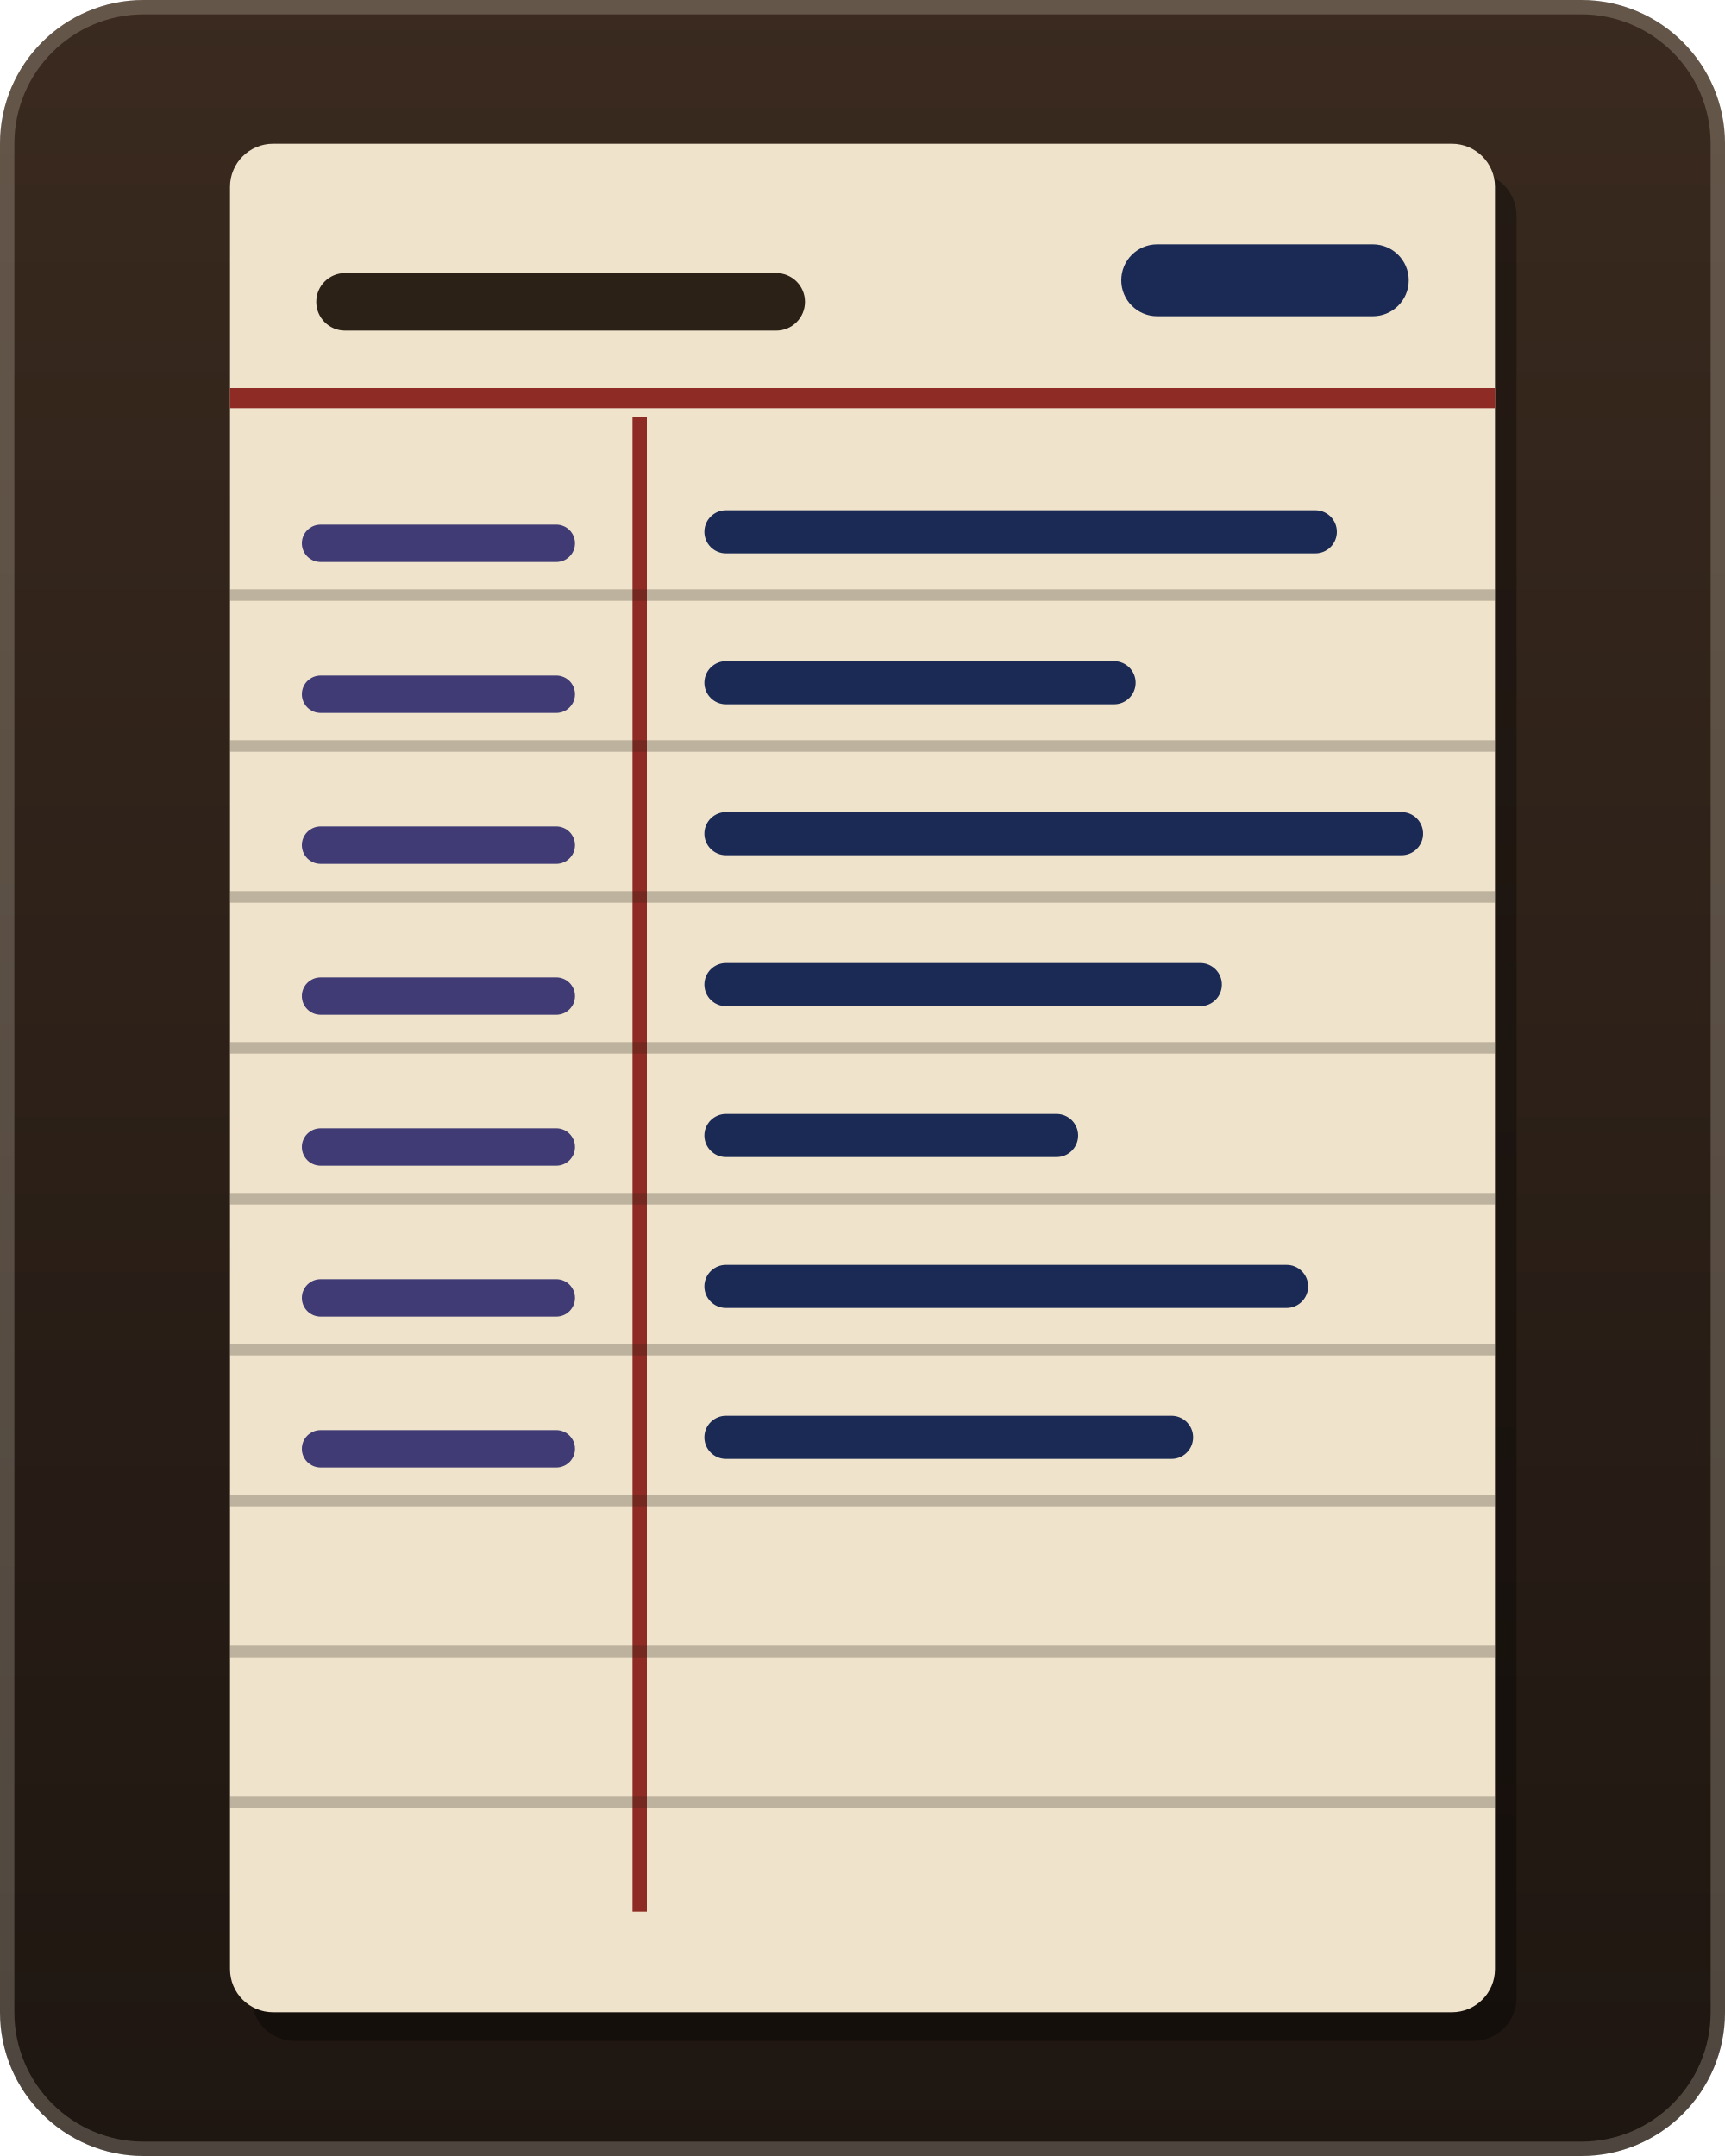
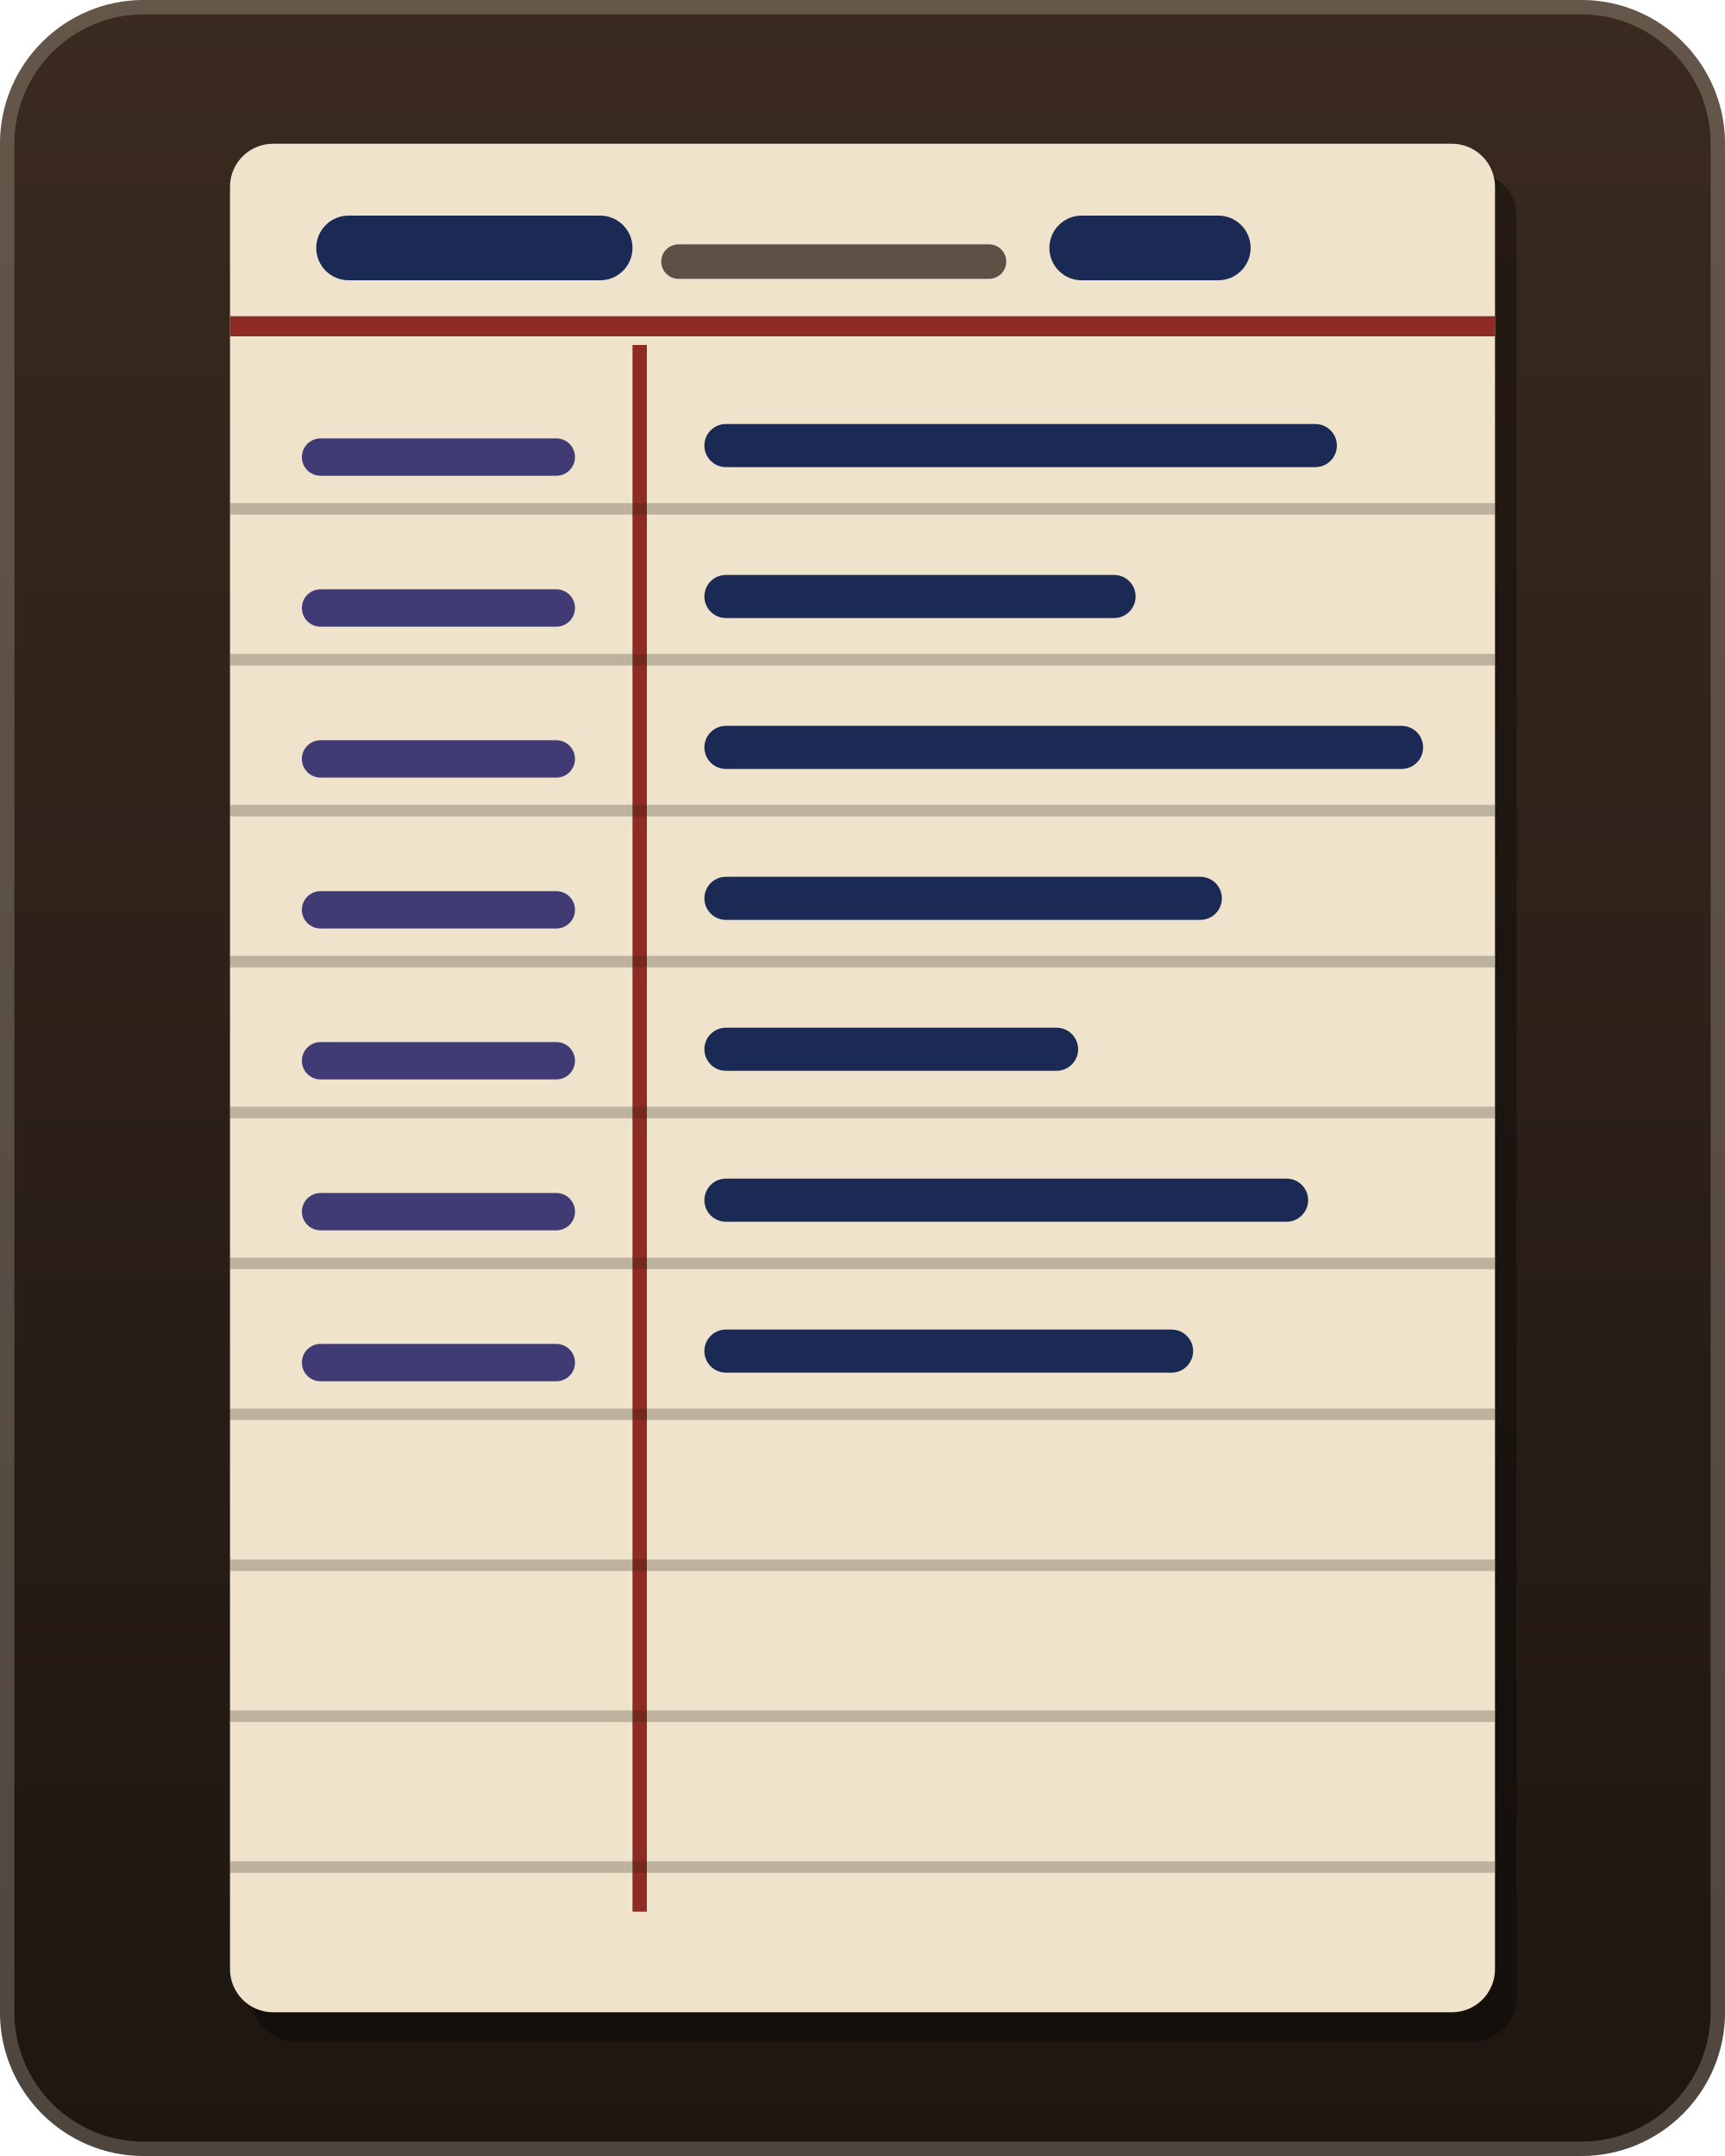
<svg xmlns="http://www.w3.org/2000/svg" width="56" height="70" viewBox="0 0 120 150">
  <defs>
    <linearGradient id="ground" x1="0" y1="0" x2="0" y2="1">
      <stop offset="0" stop-color="#3A2A1F" />
      <stop offset="1" stop-color="#1E1611" />
    </linearGradient>
    <radialGradient id="glow" cx="0.5" cy="0.5" r="0.5">
      <stop offset="0" stop-color="#E9B949" stop-opacity="0.38" />
      <stop offset="1" stop-color="#E9B949" stop-opacity="0" />
    </radialGradient>
    <radialGradient id="lamp" cx="0.5" cy="0.35" r="0.7">
      <stop offset="0" stop-color="#8A5F3C" />
      <stop offset="1" stop-color="#4A3020" />
    </radialGradient>
  </defs>
  <rect x="0" y="0" width="120" height="150" rx="10" fill="url(#ground)" />
  <rect x="17.5" y="12" width="88" height="130" rx="3" fill="#000000" fill-opacity="0.35" />
  <rect x="16" y="10" width="88" height="130" rx="3" fill="#EFE3CC" fill-opacity="1" />
-   <rect x="22" y="19" width="34" height="4" rx="2" fill="#2B2117" fill-opacity="1" />
-   <rect x="78" y="17" width="20" height="5" rx="2.5" fill="#1B2A55" fill-opacity="1" />
-   <rect x="16" y="27" width="88" height="1.4" rx="0" fill="#8E2B24" fill-opacity="1" />
-   <rect x="44" y="29" width="1" height="104" rx="0" fill="#8E2B24" fill-opacity="1" />
-   <rect x="16" y="41" width="88" height="0.8" rx="0" fill="#2B2117" fill-opacity="0.25" />
-   <rect x="21" y="36.5" width="19" height="2.6" rx="1.3" fill="#2E2A6B" fill-opacity="0.9" />
-   <rect x="49" y="35.5" width="44" height="3" rx="1.5" fill="#1B2A55" fill-opacity="1" />
-   <rect x="16" y="51.5" width="88" height="0.8" rx="0" fill="#2B2117" fill-opacity="0.25" />
-   <rect x="21" y="47" width="19" height="2.6" rx="1.3" fill="#2E2A6B" fill-opacity="0.9" />
-   <rect x="49" y="46" width="30" height="3" rx="1.5" fill="#1B2A55" fill-opacity="1" />
-   <rect x="16" y="62" width="88" height="0.8" rx="0" fill="#2B2117" fill-opacity="0.25" />
-   <rect x="21" y="57.5" width="19" height="2.6" rx="1.3" fill="#2E2A6B" fill-opacity="0.9" />
-   <rect x="49" y="56.5" width="50" height="3" rx="1.5" fill="#1B2A55" fill-opacity="1" />
-   <rect x="16" y="72.5" width="88" height="0.8" rx="0" fill="#2B2117" fill-opacity="0.25" />
-   <rect x="21" y="68" width="19" height="2.6" rx="1.3" fill="#2E2A6B" fill-opacity="0.9" />
-   <rect x="49" y="67" width="36" height="3" rx="1.5" fill="#1B2A55" fill-opacity="1" />
-   <rect x="16" y="83" width="88" height="0.8" rx="0" fill="#2B2117" fill-opacity="0.25" />
-   <rect x="21" y="78.5" width="19" height="2.6" rx="1.3" fill="#2E2A6B" fill-opacity="0.9" />
-   <rect x="49" y="77.5" width="26" height="3" rx="1.5" fill="#1B2A55" fill-opacity="1" />
-   <rect x="16" y="93.5" width="88" height="0.8" rx="0" fill="#2B2117" fill-opacity="0.25" />
-   <rect x="21" y="89" width="19" height="2.6" rx="1.3" fill="#2E2A6B" fill-opacity="0.9" />
-   <rect x="49" y="88" width="42" height="3" rx="1.5" fill="#1B2A55" fill-opacity="1" />
-   <rect x="16" y="104" width="88" height="0.8" rx="0" fill="#2B2117" fill-opacity="0.25" />
-   <rect x="21" y="99.5" width="19" height="2.6" rx="1.3" fill="#2E2A6B" fill-opacity="0.9" />
-   <rect x="49" y="98.5" width="34" height="3" rx="1.5" fill="#1B2A55" fill-opacity="1" />
-   <rect x="16" y="114.5" width="88" height="0.8" rx="0" fill="#2B2117" fill-opacity="0.25" />
-   <rect x="16" y="125" width="88" height="0.8" rx="0" fill="#2B2117" fill-opacity="0.25" />
+   <rect x="22" y="15" width="22" height="4.5" rx="2.25" fill="#1B2A55" fill-opacity="1" />
+   <rect x="46" y="17" width="24" height="2.4" rx="1.2" fill="#2B2117" fill-opacity="0.75" />
+   <rect x="73" y="15" width="14" height="4.5" rx="2.25" fill="#1B2A55" fill-opacity="1" />
+   <rect x="16" y="22" width="88" height="1.4" rx="0" fill="#8E2B24" fill-opacity="1" />
+   <rect x="44" y="24" width="1" height="109" rx="0" fill="#8E2B24" fill-opacity="1" />
+   <rect x="16" y="35" width="88" height="0.8" rx="0" fill="#2B2117" fill-opacity="0.25" />
+   <rect x="21" y="30.5" width="19" height="2.6" rx="1.3" fill="#2E2A6B" fill-opacity="0.9" />
+   <rect x="49" y="29.5" width="44" height="3" rx="1.5" fill="#1B2A55" fill-opacity="1" />
+   <rect x="16" y="45.5" width="88" height="0.8" rx="0" fill="#2B2117" fill-opacity="0.25" />
+   <rect x="21" y="41" width="19" height="2.6" rx="1.3" fill="#2E2A6B" fill-opacity="0.9" />
+   <rect x="49" y="40" width="30" height="3" rx="1.5" fill="#1B2A55" fill-opacity="1" />
+   <rect x="16" y="56" width="88" height="0.8" rx="0" fill="#2B2117" fill-opacity="0.25" />
+   <rect x="21" y="51.5" width="19" height="2.6" rx="1.3" fill="#2E2A6B" fill-opacity="0.9" />
+   <rect x="49" y="50.5" width="50" height="3" rx="1.5" fill="#1B2A55" fill-opacity="1" />
+   <rect x="16" y="66.5" width="88" height="0.8" rx="0" fill="#2B2117" fill-opacity="0.25" />
+   <rect x="21" y="62" width="19" height="2.6" rx="1.3" fill="#2E2A6B" fill-opacity="0.9" />
+   <rect x="49" y="61" width="36" height="3" rx="1.5" fill="#1B2A55" fill-opacity="1" />
+   <rect x="16" y="77" width="88" height="0.8" rx="0" fill="#2B2117" fill-opacity="0.25" />
+   <rect x="21" y="72.5" width="19" height="2.6" rx="1.3" fill="#2E2A6B" fill-opacity="0.9" />
+   <rect x="49" y="71.5" width="26" height="3" rx="1.5" fill="#1B2A55" fill-opacity="1" />
+   <rect x="16" y="87.5" width="88" height="0.8" rx="0" fill="#2B2117" fill-opacity="0.25" />
+   <rect x="21" y="83" width="19" height="2.6" rx="1.3" fill="#2E2A6B" fill-opacity="0.9" />
+   <rect x="49" y="82" width="42" height="3" rx="1.5" fill="#1B2A55" fill-opacity="1" />
+   <rect x="16" y="98" width="88" height="0.8" rx="0" fill="#2B2117" fill-opacity="0.25" />
+   <rect x="21" y="93.5" width="19" height="2.6" rx="1.3" fill="#2E2A6B" fill-opacity="0.9" />
+   <rect x="49" y="92.5" width="34" height="3" rx="1.5" fill="#1B2A55" fill-opacity="1" />
+   <rect x="16" y="108.5" width="88" height="0.8" rx="0" fill="#2B2117" fill-opacity="0.25" />
+   <rect x="16" y="119" width="88" height="0.8" rx="0" fill="#2B2117" fill-opacity="0.25" />
+   <rect x="16" y="129.5" width="88" height="0.8" rx="0" fill="#2B2117" fill-opacity="0.25" />
  <rect x="0.5" y="0.5" width="119" height="149" rx="9.5" fill="none" stroke="#FAF2DE" stroke-opacity="0.22" />
</svg>
